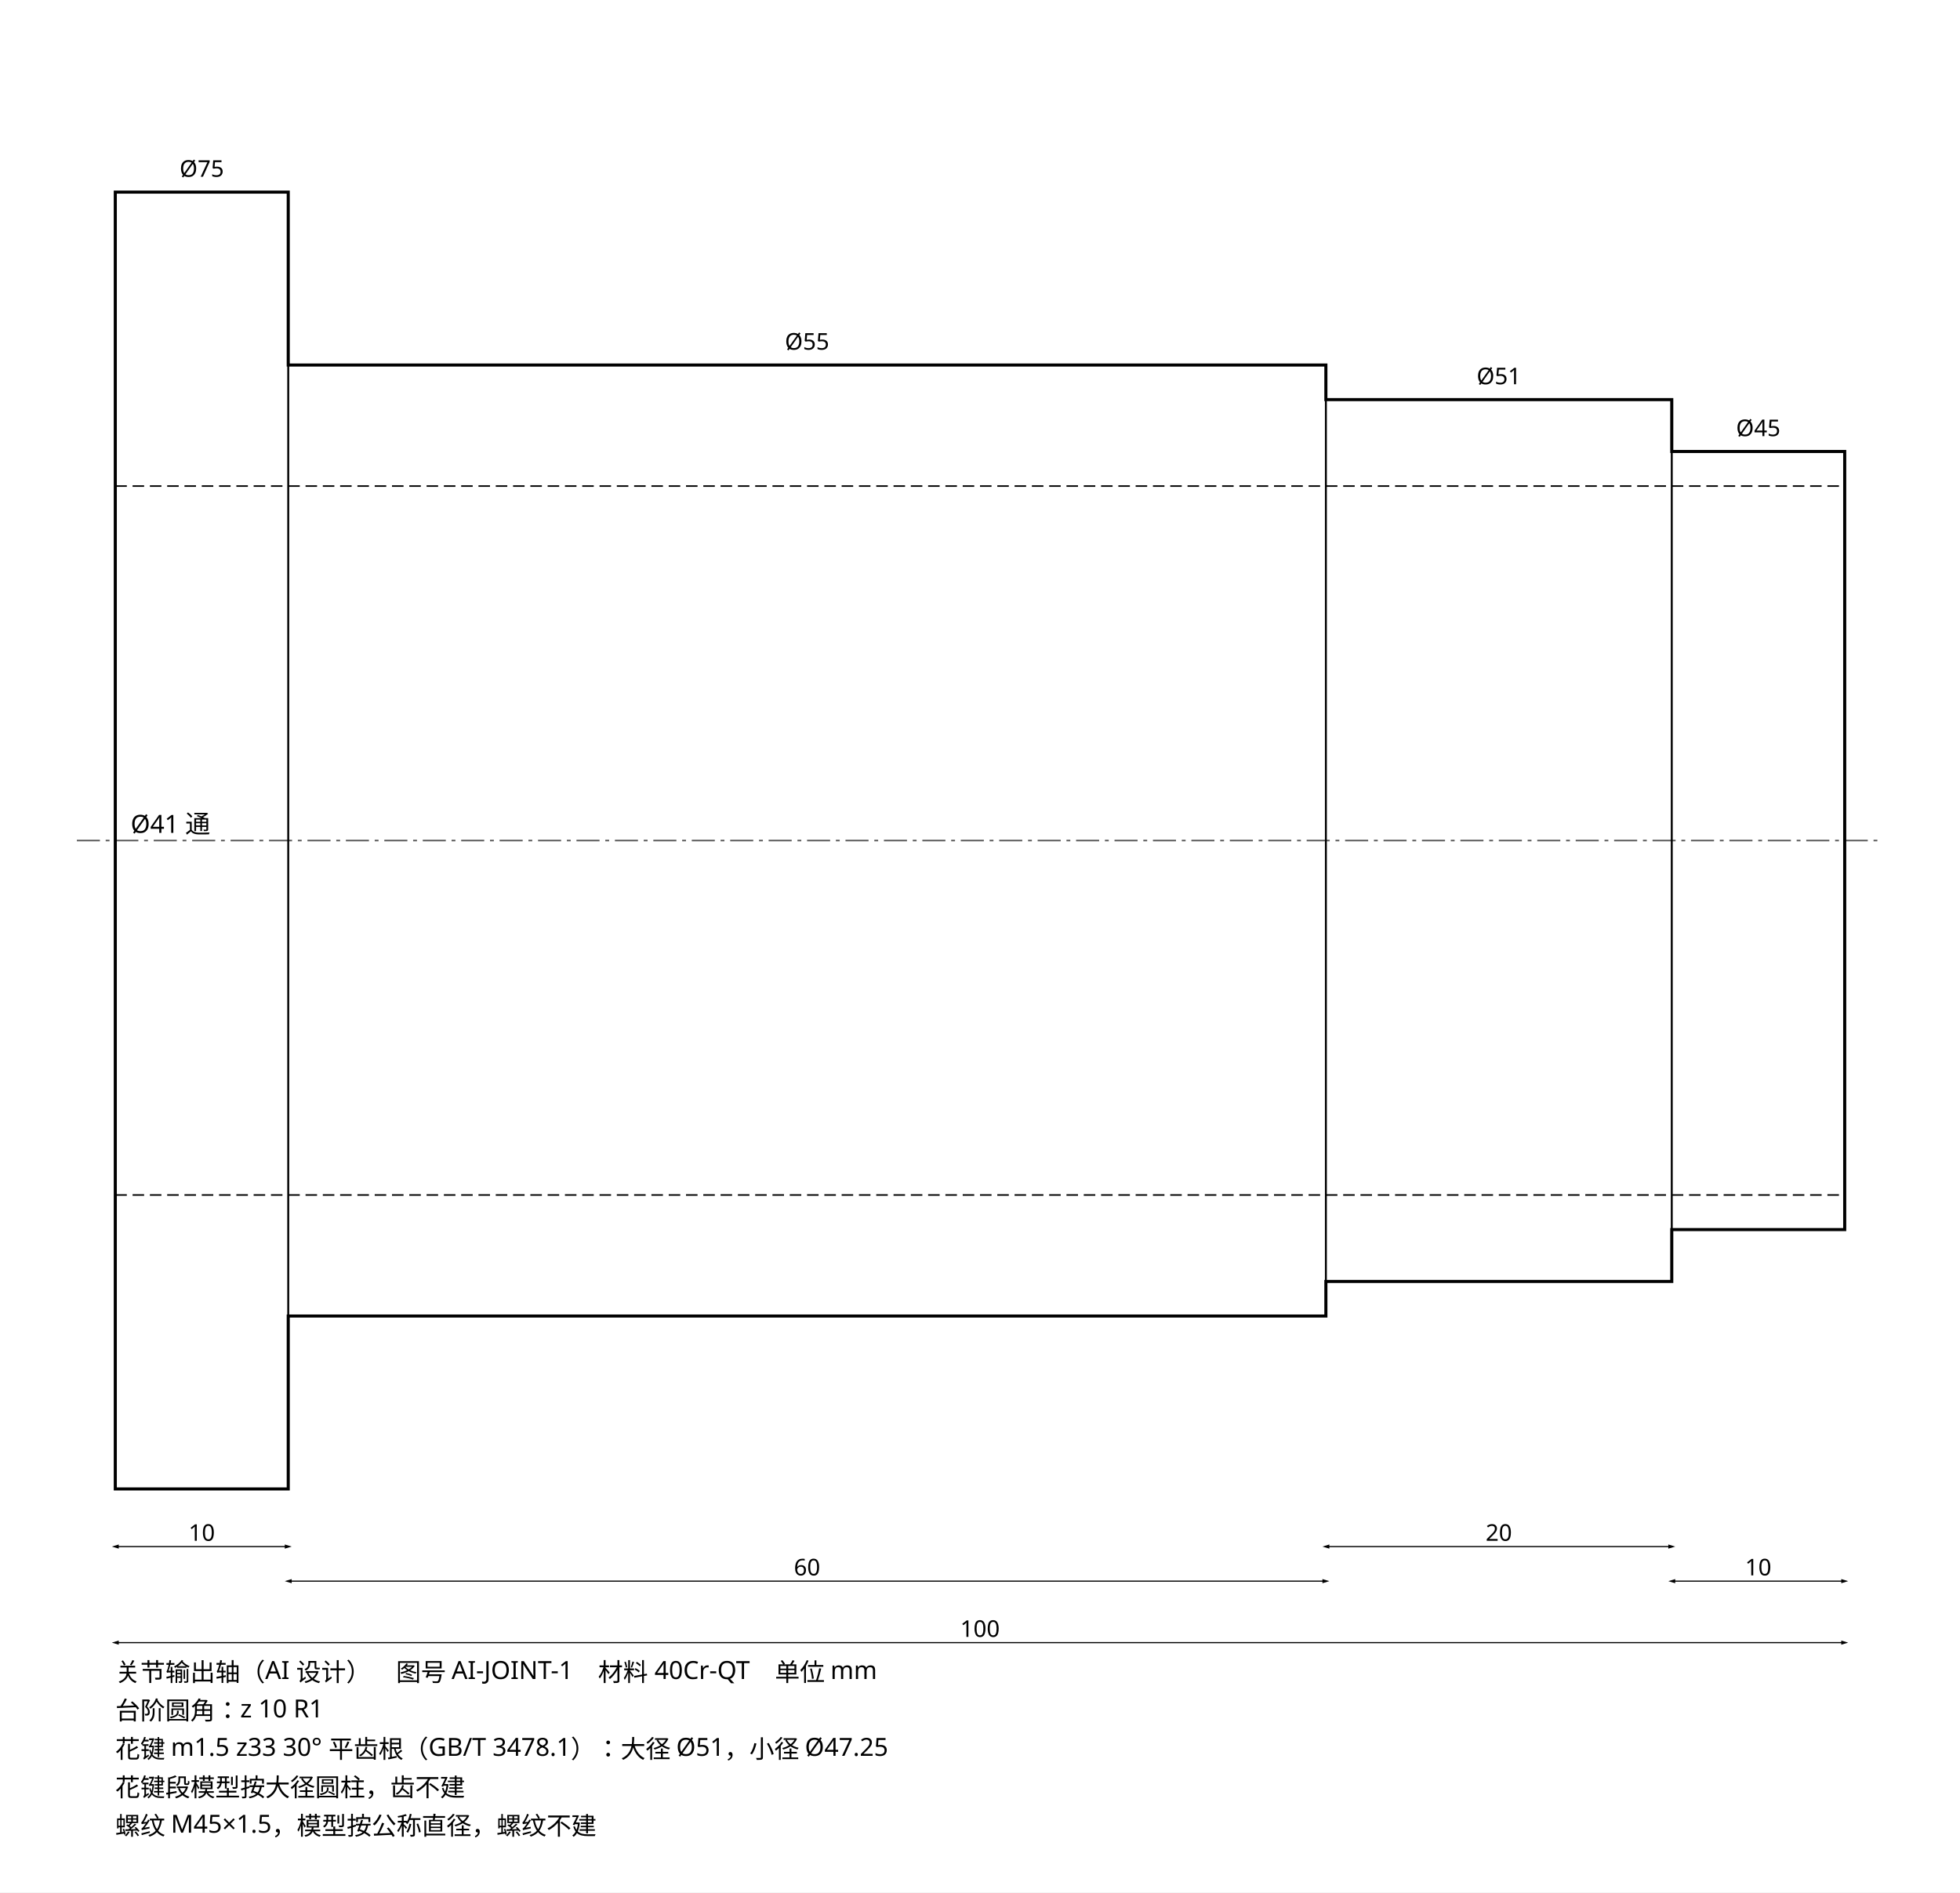
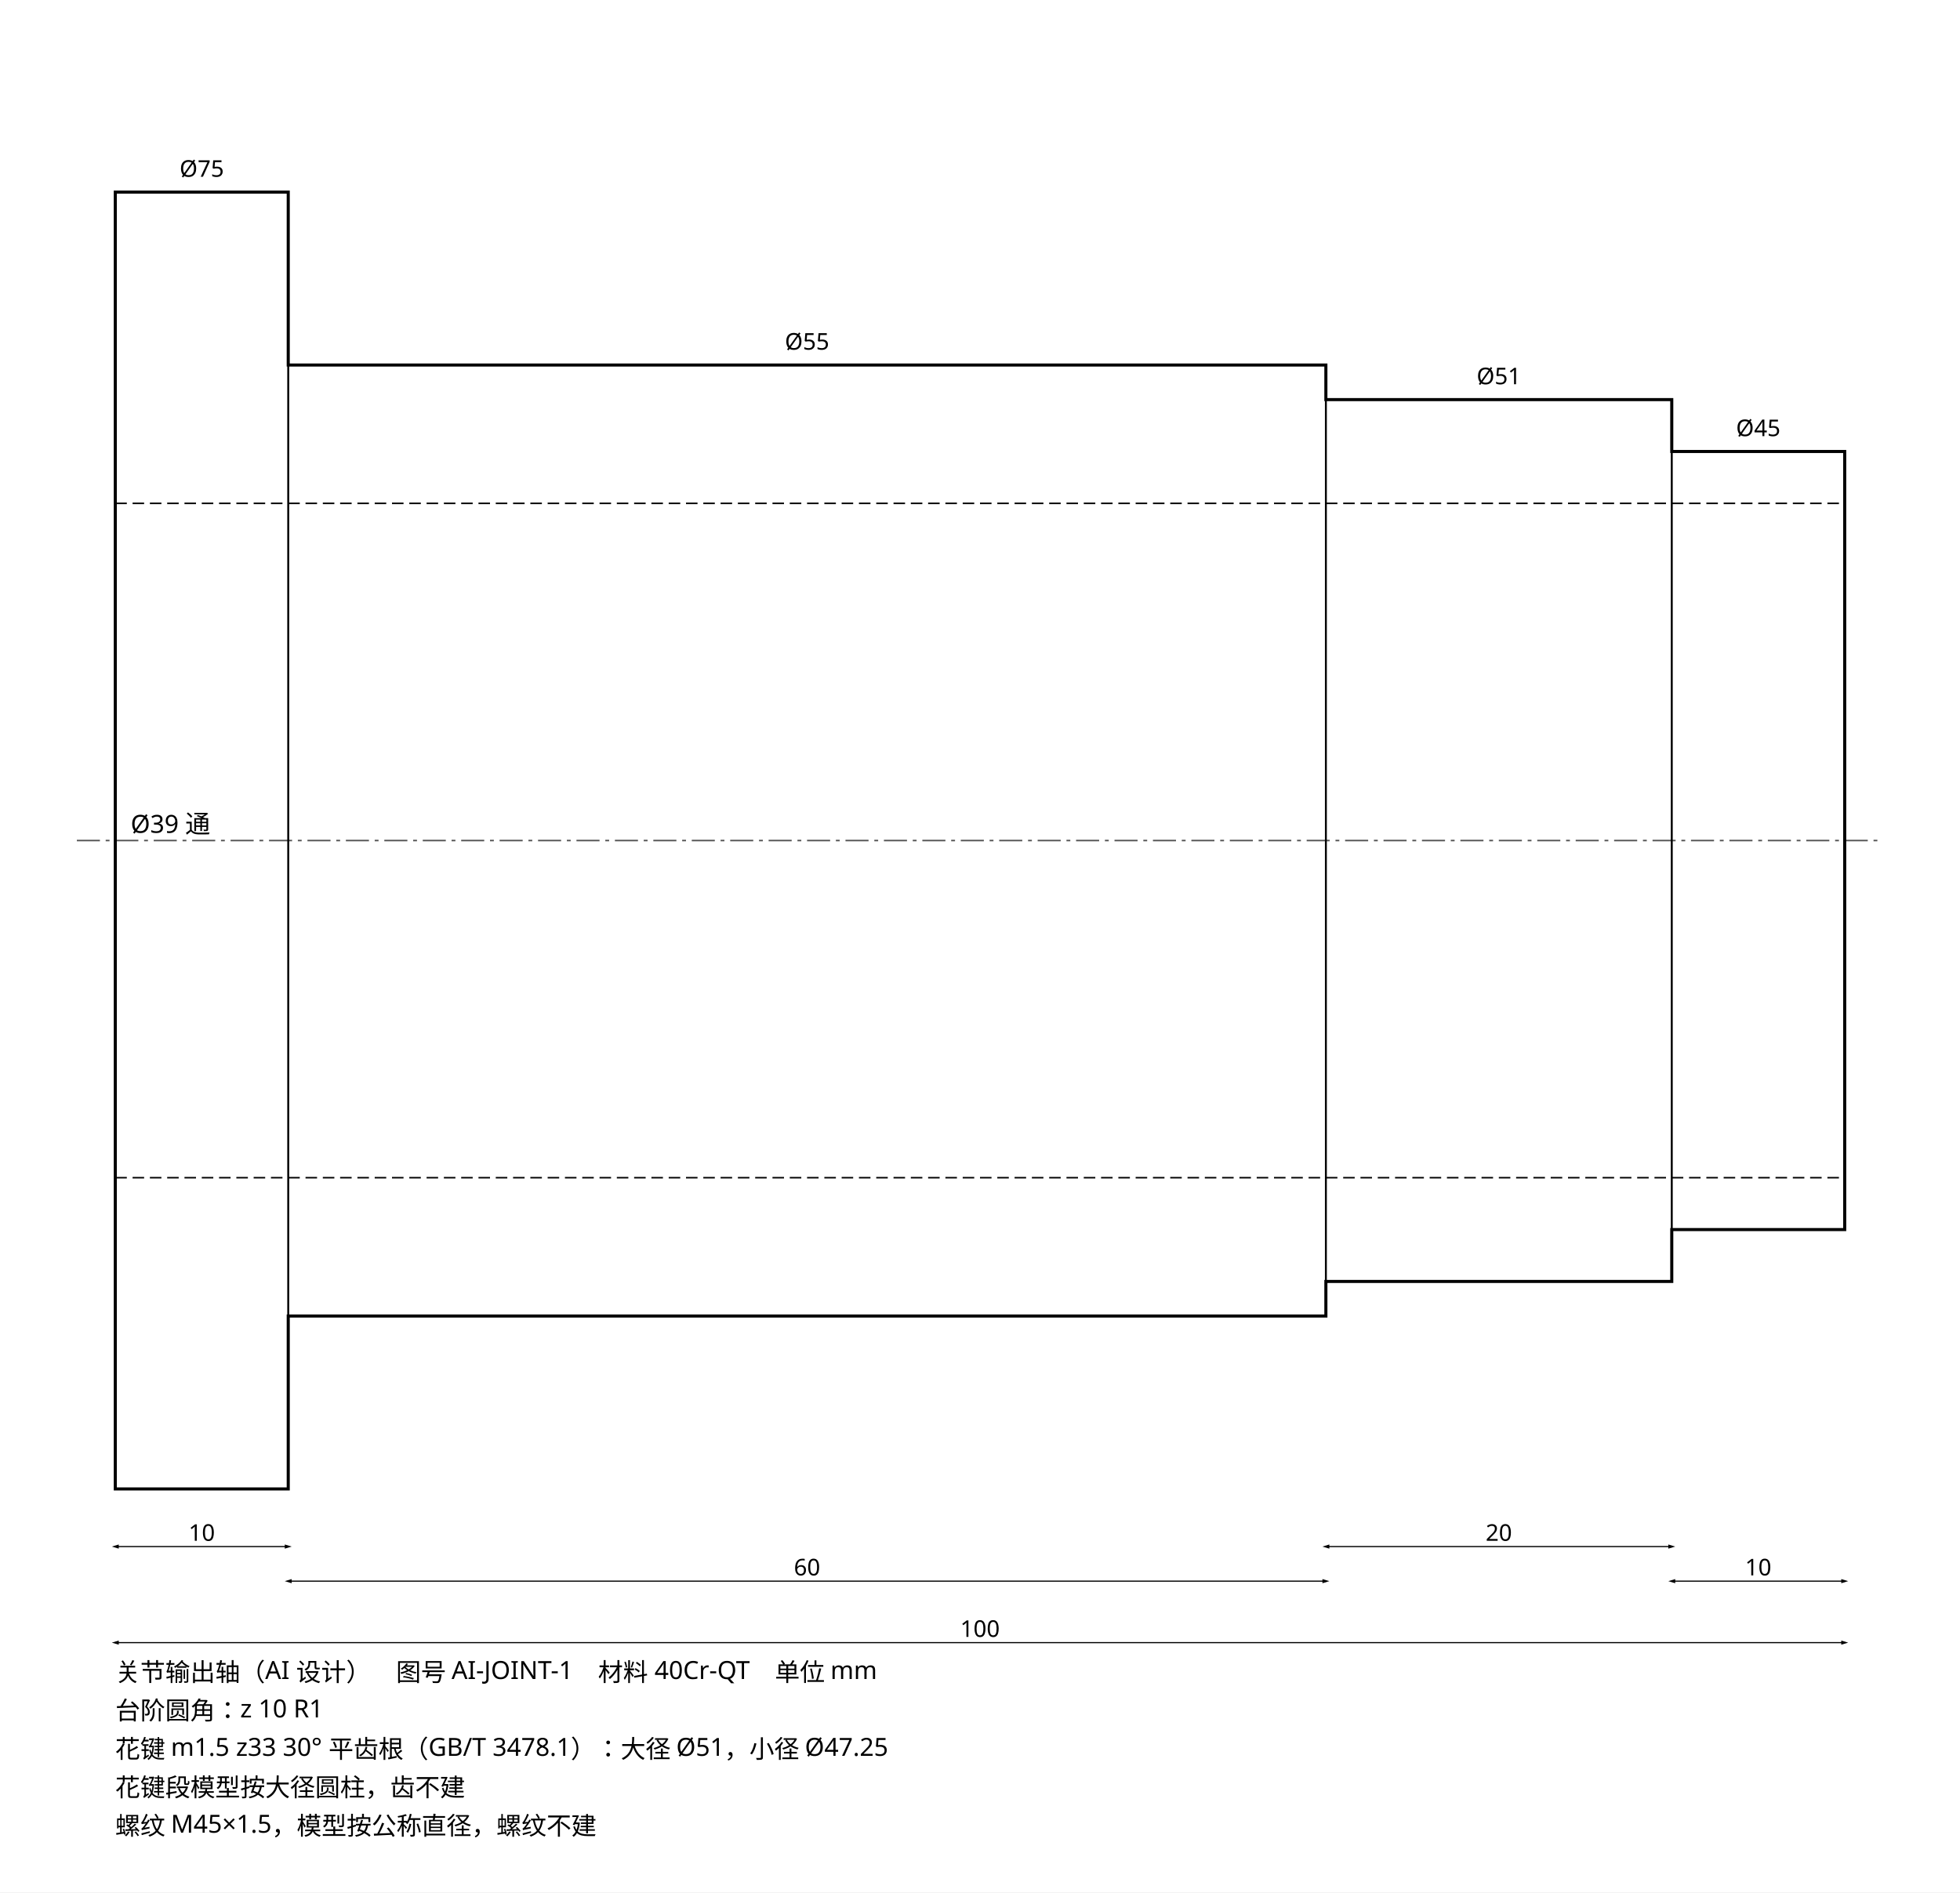
<svg xmlns="http://www.w3.org/2000/svg" width="1020" height="985" viewBox="0 0 1020 985">
  <rect width="100%" height="100%" fill="#fff" />
  <style>.c{stroke:#555;stroke-dasharray:12 3 2 3;stroke-width:.8}.o{fill:none;stroke:#000;stroke-width:1.6}.t{stroke:#000;stroke-width:1}.h{stroke:#000;stroke-width:.8;stroke-dasharray:6 3}.d{stroke:#000;stroke-width:.6;marker-start:url(#a);marker-end:url(#a)}.n{font:12px sans-serif;text-anchor:middle}.l{font:13px sans-serif}</style>
  <defs>
    <marker id="a" viewBox="0 0 10 10" refX="5" refY="5" markerWidth="6" markerHeight="6" orient="auto-start-reverse">
      <path d="M0,2 L10,5 L0,8 z" />
    </marker>
  </defs>
  <line x1="40.0" y1="437.5" x2="980.0" y2="437.5" class="c" />
  <polygon points="60.0,437.5 60.0,100.0 150.0,100.0 150.0,190.0 690.0,190.0 690.0,208.0 870.0,208.0 870.0,235.0 960.0,235.0 960.0,437.5 960.0,437.5 960.0,640.0 870.0,640.0 870.0,667.0 690.0,667.0 690.0,685.0 150.0,685.0 150.0,775.0 60.0,775.0 60.0,437.5" class="o" />
  <line x1="150.0" y1="100.0" x2="150.0" y2="775.0" class="t" />
  <line x1="690.0" y1="190.0" x2="690.0" y2="685.0" class="t" />
  <line x1="870.0" y1="208.0" x2="870.0" y2="667.0" class="t" />
-   <line x1="60.0" y1="253.0" x2="960.0" y2="253.0" class="h" />
-   <line x1="60.0" y1="622.0" x2="960.0" y2="622.0" class="h" />
-   <text x="68.0" y="433.5" class="l">Ø41 通</text>
+   <line x1="60.0" y1="262.0" x2="960.0" y2="262.0" class="h" />
+   <line x1="60.0" y1="613.0" x2="960.0" y2="613.0" class="h" />
+   <text x="68.0" y="433.5" class="l">Ø39 通</text>
  <text x="105.0" y="92.0" class="n">Ø75</text>
  <line x1="60.0" y1="805.0" x2="150.0" y2="805.0" class="d" />
  <text x="105.0" y="802.0" class="n">10</text>
  <text x="420.0" y="182.0" class="n">Ø55</text>
  <line x1="150.0" y1="823.0" x2="690.0" y2="823.0" class="d" />
  <text x="420.0" y="820.0" class="n">60</text>
  <text x="780.0" y="200.0" class="n">Ø51</text>
  <line x1="690.0" y1="805.0" x2="870.0" y2="805.0" class="d" />
  <text x="780.0" y="802.0" class="n">20</text>
  <text x="915.0" y="227.0" class="n">Ø45</text>
  <line x1="870.0" y1="823.0" x2="960.0" y2="823.0" class="d" />
  <text x="915.0" y="820.0" class="n">10</text>
  <line x1="60.0" y1="855.0" x2="960.0" y2="855.0" class="d" />
  <text x="510.0" y="852.0" class="n">100</text>
  <text x="60.0" y="875.0" class="l">关节输出轴（AI 设计）　图号 AI-JOINT-1　材料 40Cr-QT　单位 mm</text>
  <text x="60.0" y="895.0" class="l">台阶圆角：z 10 R1</text>
  <text x="60.0" y="915.0" class="l">花键 m1.5 z33 30° 平齿根（GB/T 3478.1）：大径 Ø51，小径 Ø47.25</text>
  <text x="60.0" y="935.0" class="l">花键段模型按大径圆柱，齿不建</text>
  <text x="60.0" y="955.0" class="l">螺纹 M45×1.5，模型按公称直径，螺纹不建</text>
</svg>
